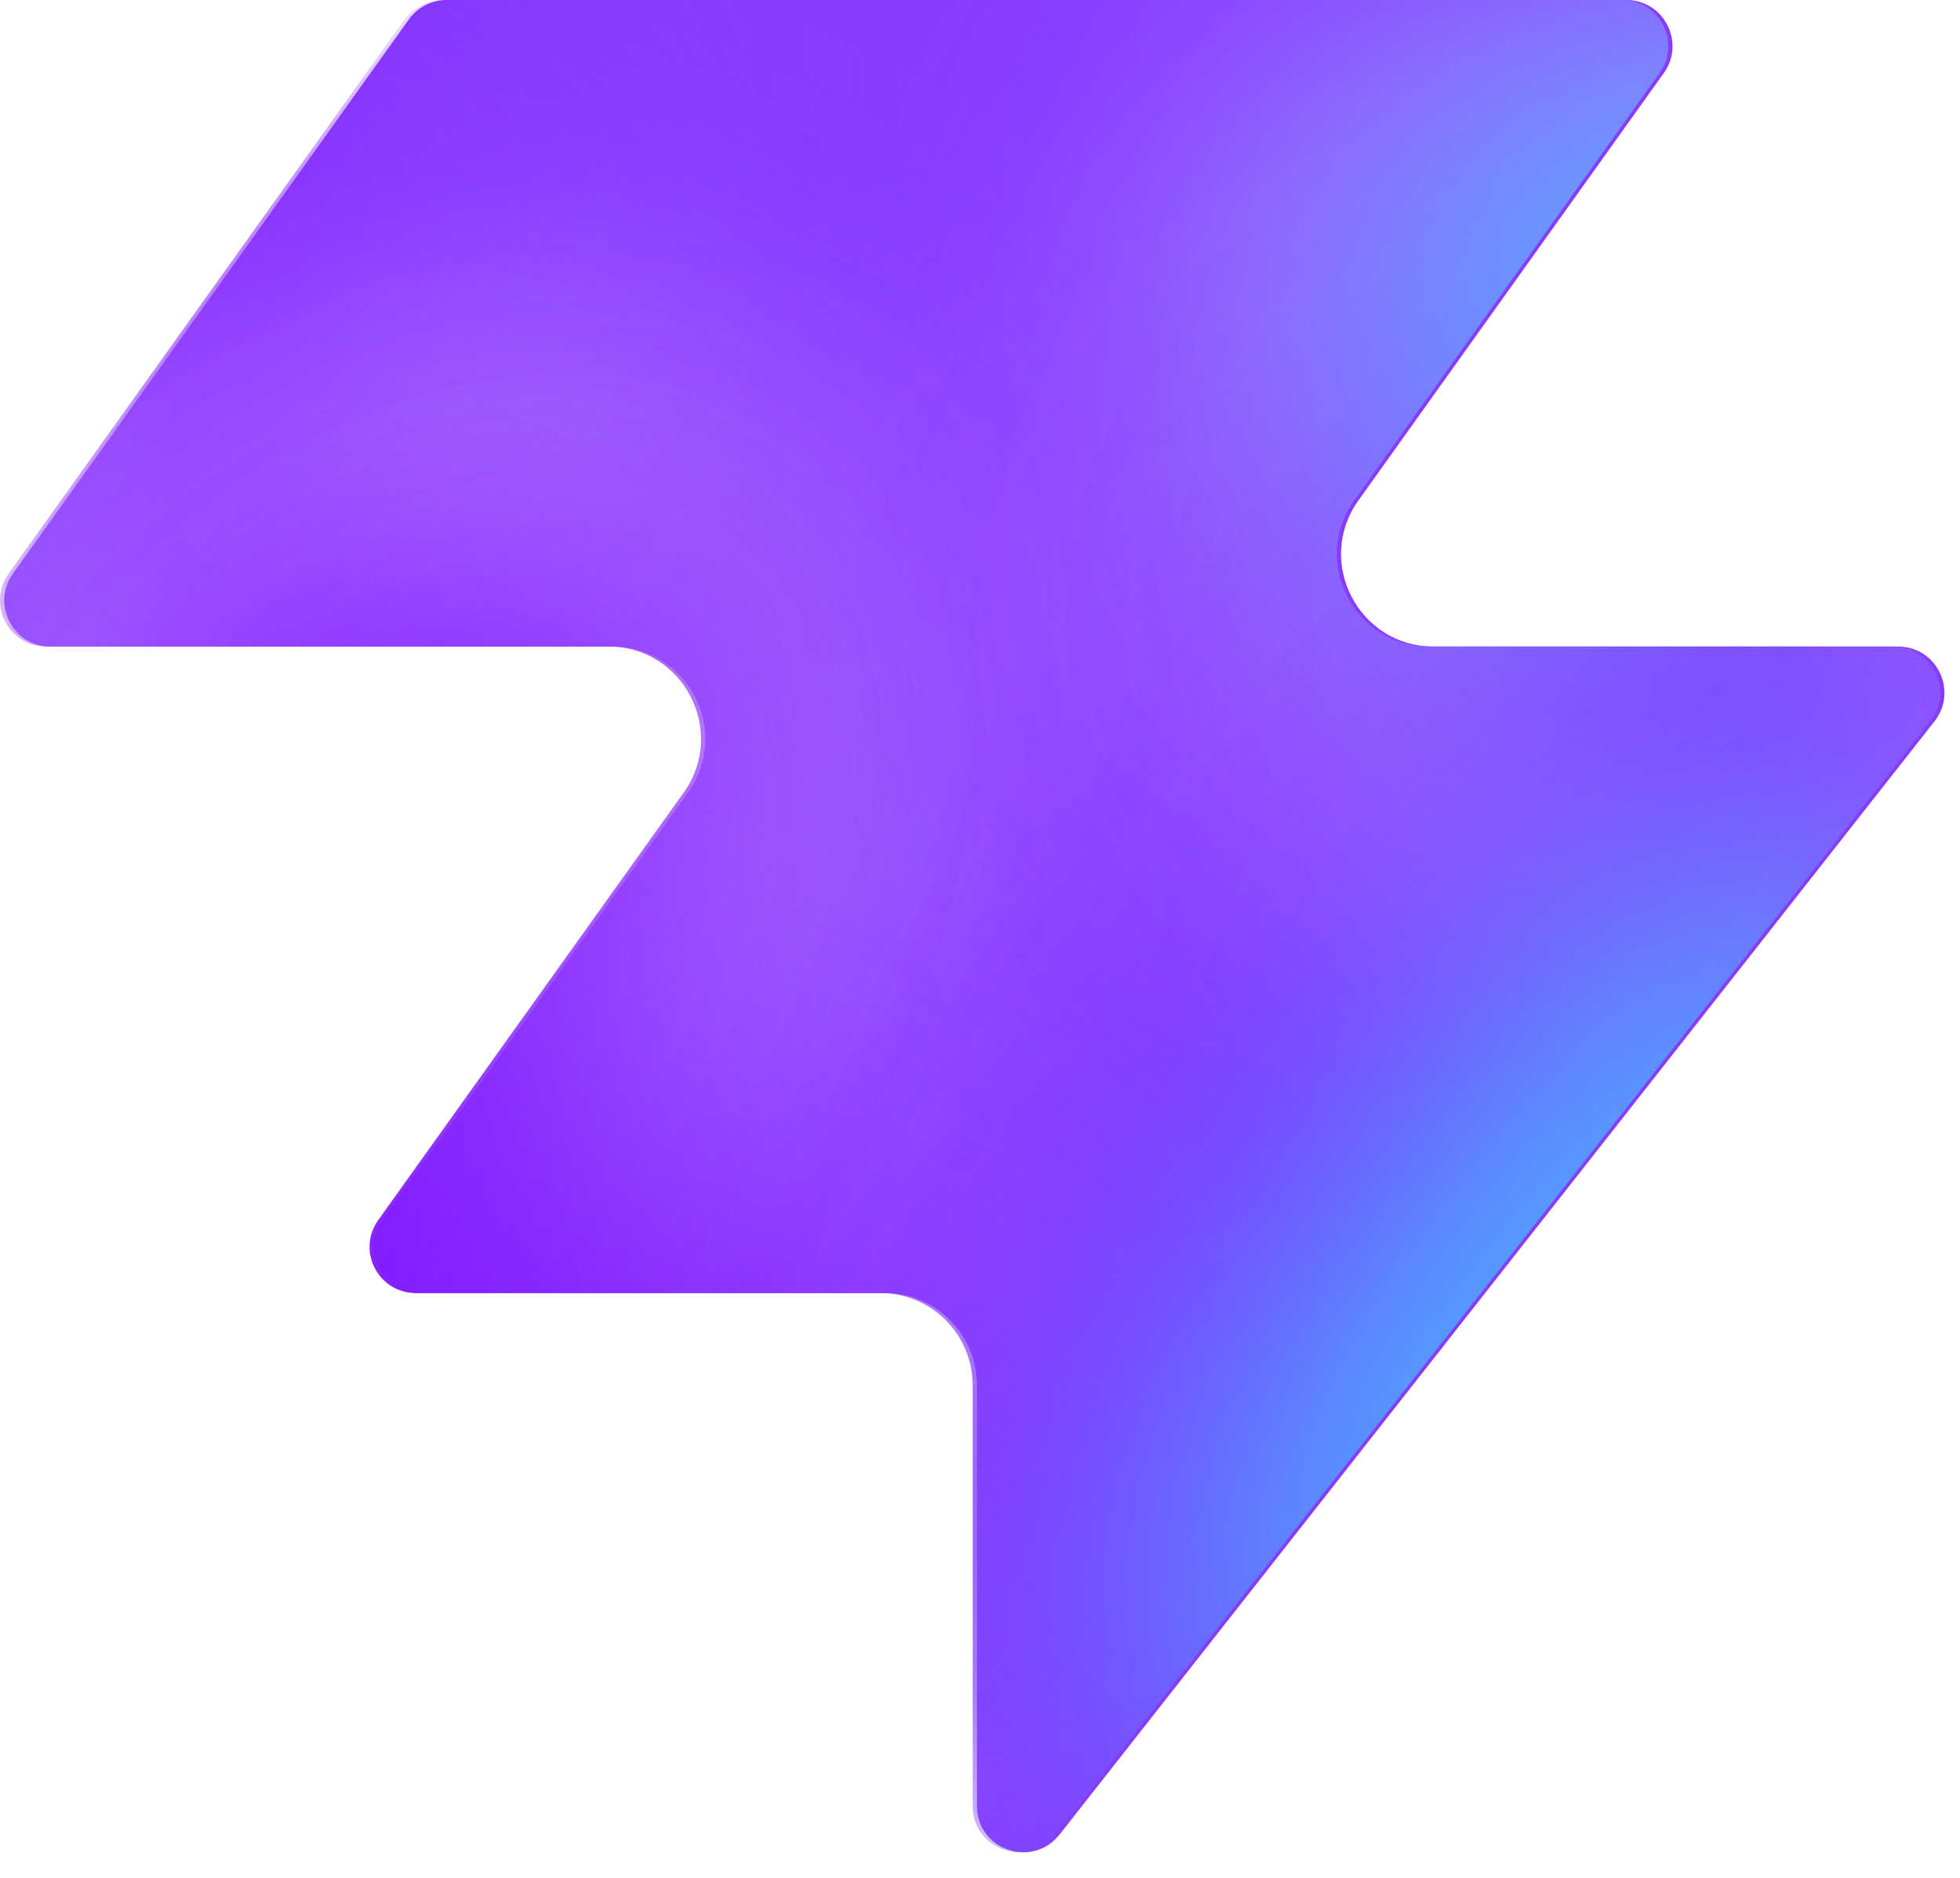
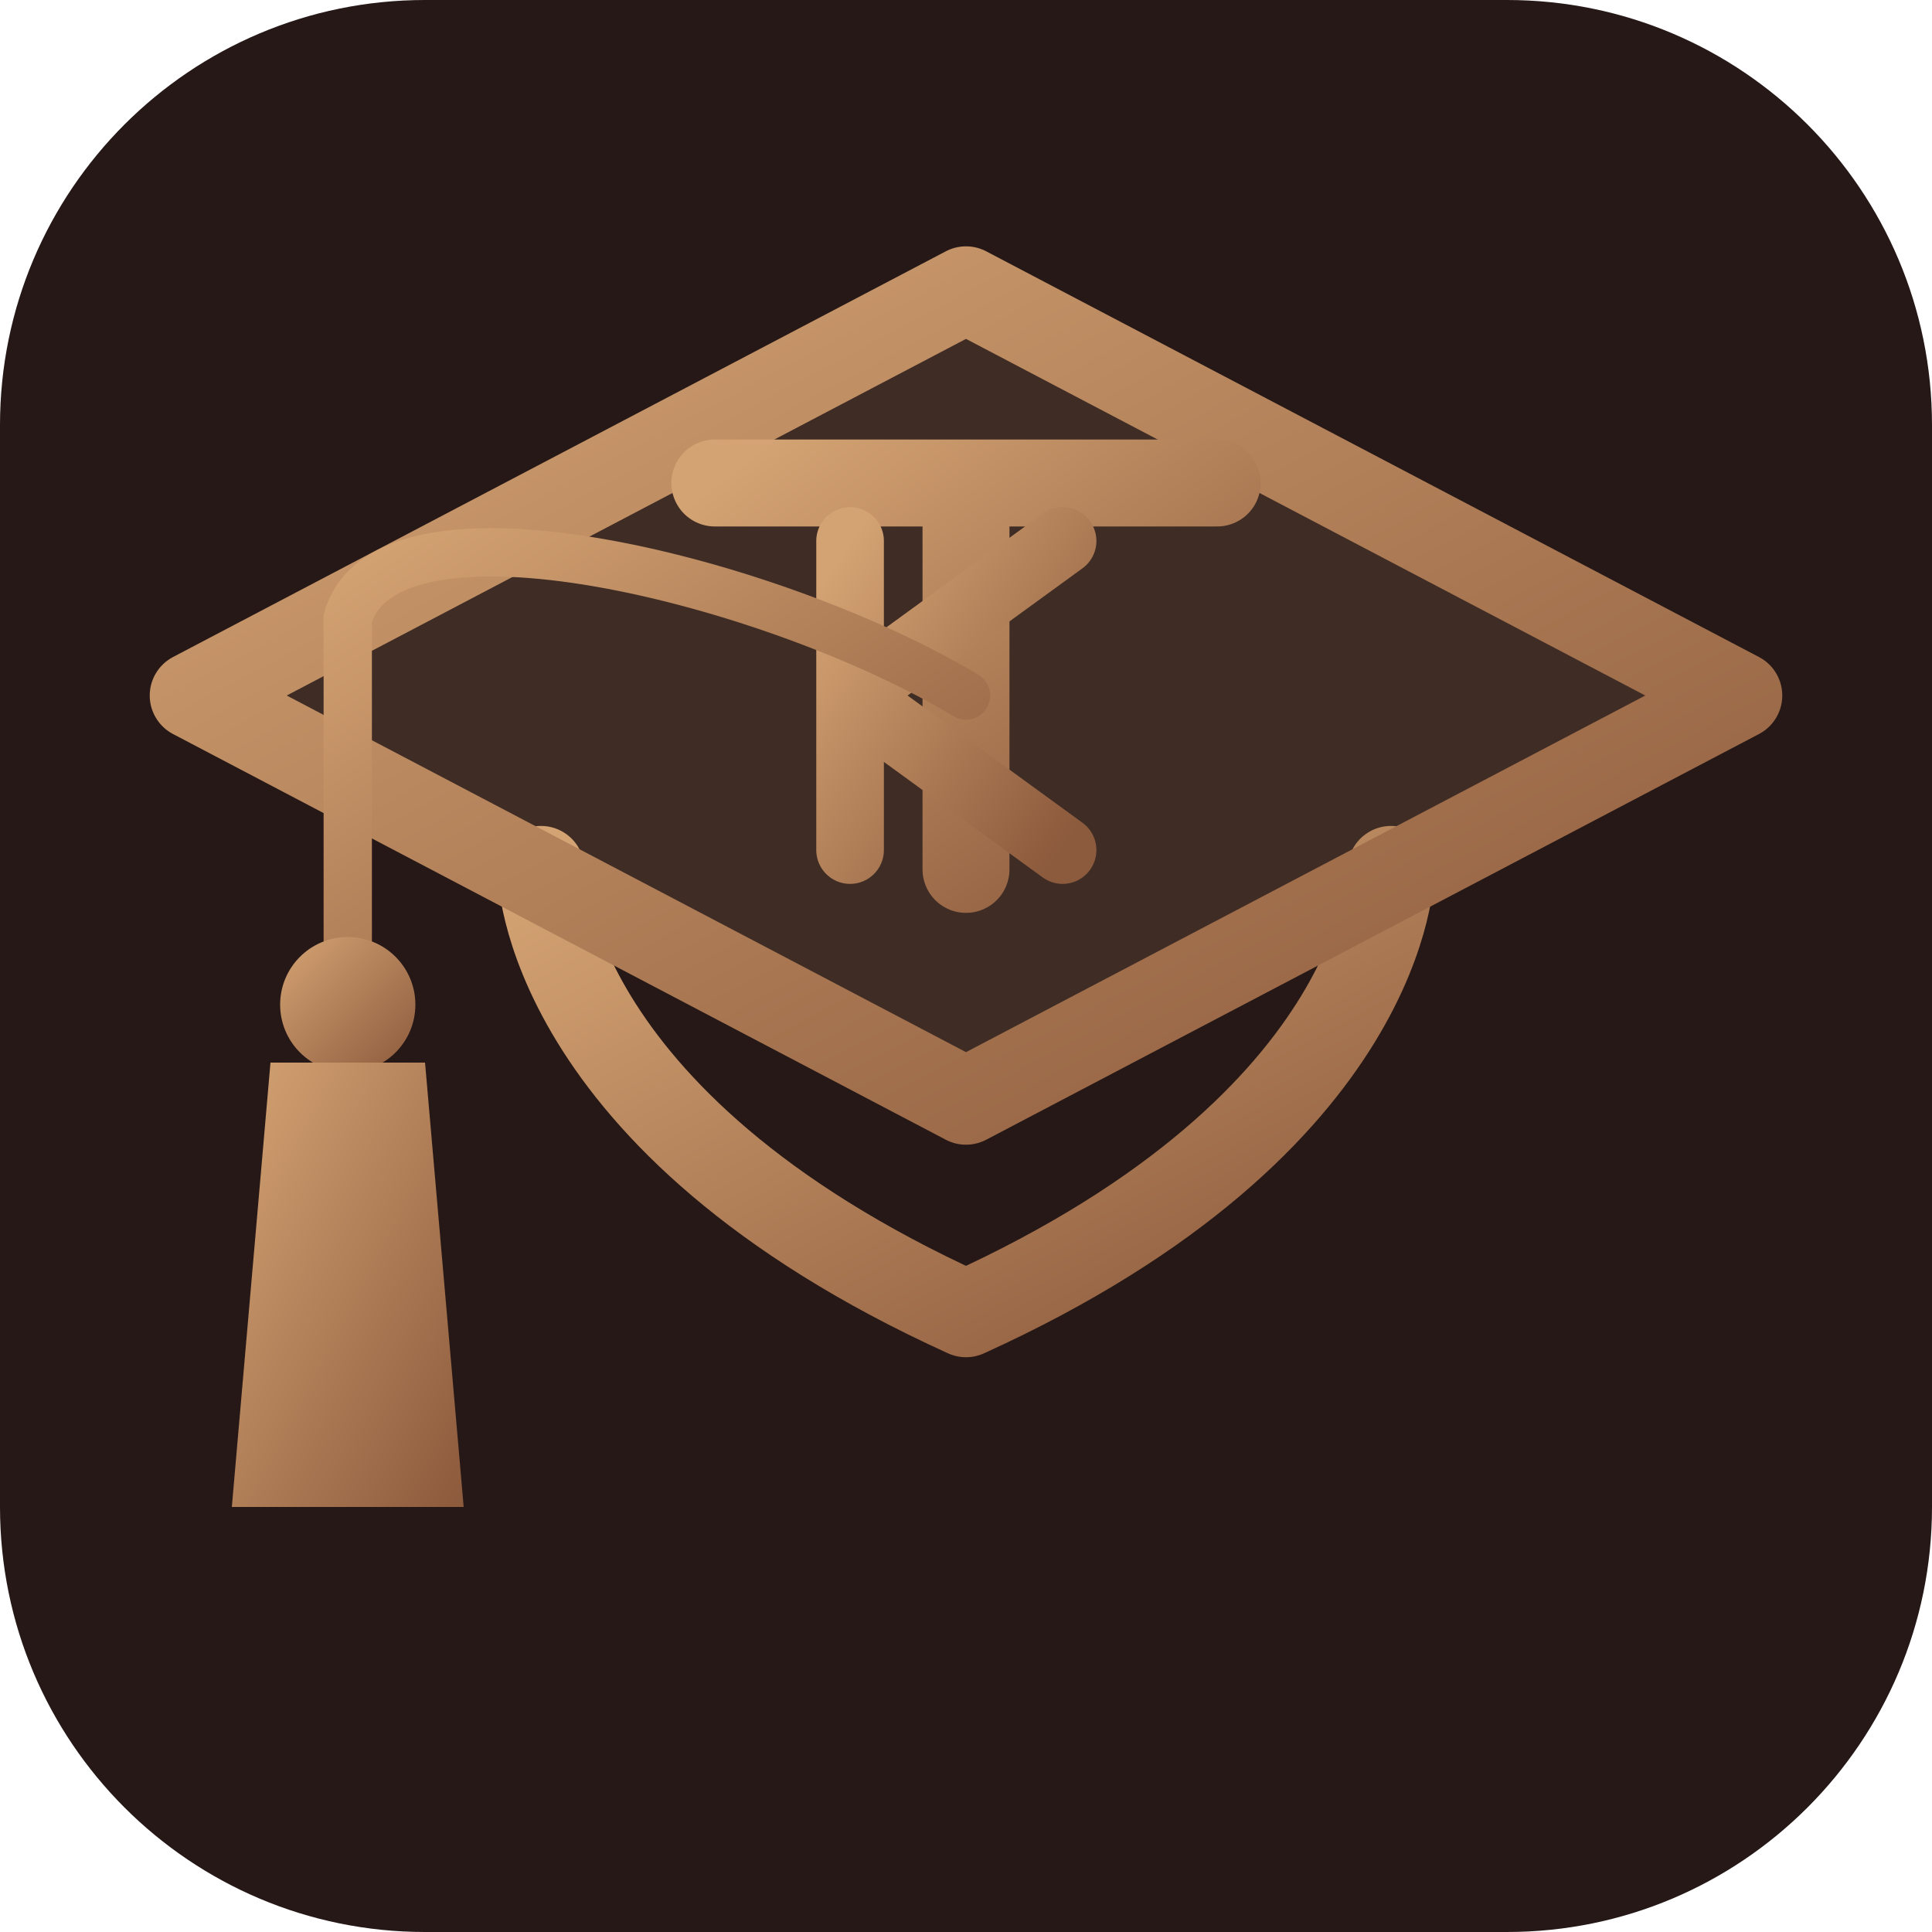
- <svg xmlns="http://www.w3.org/2000/svg" width="48" height="46" fill="none" viewBox="0 0 48 46">
-   <path fill="#863bff" d="M25.946 44.938c-.664.845-2.021.375-2.021-.698V33.937a2.26 2.26 0 0 0-2.262-2.262H10.287c-.92 0-1.456-1.04-.92-1.788l7.48-10.471c1.07-1.497 0-3.578-1.842-3.578H1.237c-.92 0-1.456-1.04-.92-1.788L10.013.474c.214-.297.556-.474.92-.474h28.894c.92 0 1.456 1.04.92 1.788l-7.48 10.471c-1.07 1.498 0 3.579 1.842 3.579h11.377c.943 0 1.473 1.088.89 1.83L25.947 44.94z" style="fill:#863bff;fill:color(display-p3 .525 .23 1);fill-opacity:1" />
-   <mask id="a" width="48" height="46" x="0" y="0" maskUnits="userSpaceOnUse" style="mask-type:alpha">
-     <path fill="#000" d="M25.842 44.938c-.664.844-2.021.375-2.021-.698V33.937a2.26 2.26 0 0 0-2.262-2.262H10.183c-.92 0-1.456-1.04-.92-1.788l7.48-10.471c1.07-1.498 0-3.579-1.842-3.579H1.133c-.92 0-1.456-1.04-.92-1.787L9.91.473c.214-.297.556-.474.92-.474h28.894c.92 0 1.456 1.04.92 1.788l-7.48 10.471c-1.07 1.498 0 3.578 1.842 3.578h11.377c.943 0 1.473 1.088.89 1.832L25.843 44.94z" style="fill:#000;fill-opacity:1" />
-   </mask>
-   <g mask="url(#a)">
-     <g filter="url(#b)">
-       <ellipse cx="5.508" cy="14.704" fill="#ede6ff" rx="5.508" ry="14.704" style="fill:#ede6ff;fill:color(display-p3 .927 .903 1);fill-opacity:1" transform="matrix(.00324 1 1 -.00324 -4.47 31.516)" />
-     </g>
-     <g filter="url(#c)">
-       <ellipse cx="10.399" cy="29.851" fill="#ede6ff" rx="10.399" ry="29.851" style="fill:#ede6ff;fill:color(display-p3 .927 .903 1);fill-opacity:1" transform="matrix(.00324 1 1 -.00324 -39.328 7.883)" />
-     </g>
-     <g filter="url(#d)">
-       <ellipse cx="5.508" cy="30.487" fill="#7e14ff" rx="5.508" ry="30.487" style="fill:#7e14ff;fill:color(display-p3 .492 .077 1);fill-opacity:1" transform="rotate(89.814 -25.913 -14.639)scale(1 -1)" />
-     </g>
-     <g filter="url(#e)">
-       <ellipse cx="5.508" cy="30.599" fill="#7e14ff" rx="5.508" ry="30.599" style="fill:#7e14ff;fill:color(display-p3 .492 .077 1);fill-opacity:1" transform="rotate(89.814 -32.644 -3.334)scale(1 -1)" />
-     </g>
-     <g filter="url(#f)">
-       <ellipse cx="5.508" cy="30.599" fill="#7e14ff" rx="5.508" ry="30.599" style="fill:#7e14ff;fill:color(display-p3 .492 .077 1);fill-opacity:1" transform="matrix(.00324 1 1 -.00324 -34.34 30.47)" />
-     </g>
-     <g filter="url(#g)">
-       <ellipse cx="14.072" cy="22.078" fill="#ede6ff" rx="14.072" ry="22.078" style="fill:#ede6ff;fill:color(display-p3 .927 .903 1);fill-opacity:1" transform="rotate(93.35 24.506 48.493)scale(-1 1)" />
-     </g>
-     <g filter="url(#h)">
-       <ellipse cx="3.47" cy="21.501" fill="#7e14ff" rx="3.47" ry="21.501" style="fill:#7e14ff;fill:color(display-p3 .492 .077 1);fill-opacity:1" transform="rotate(89.009 28.708 47.59)scale(-1 1)" />
-     </g>
-     <g filter="url(#i)">
-       <ellipse cx="3.47" cy="21.501" fill="#7e14ff" rx="3.47" ry="21.501" style="fill:#7e14ff;fill:color(display-p3 .492 .077 1);fill-opacity:1" transform="rotate(89.009 28.708 47.59)scale(-1 1)" />
-     </g>
-     <g filter="url(#j)">
-       <ellipse cx=".387" cy="8.972" fill="#7e14ff" rx="4.407" ry="29.108" style="fill:#7e14ff;fill:color(display-p3 .492 .077 1);fill-opacity:1" transform="rotate(39.51 .387 8.972)" />
-     </g>
-     <g filter="url(#k)">
-       <ellipse cx="47.523" cy="-6.092" fill="#7e14ff" rx="4.407" ry="29.108" style="fill:#7e14ff;fill:color(display-p3 .492 .077 1);fill-opacity:1" transform="rotate(37.892 47.523 -6.092)" />
-     </g>
-     <g filter="url(#l)">
-       <ellipse cx="41.412" cy="6.333" fill="#47bfff" rx="5.971" ry="9.665" style="fill:#47bfff;fill:color(display-p3 .28 .748 1);fill-opacity:1" transform="rotate(37.892 41.412 6.333)" />
-     </g>
-     <g filter="url(#m)">
-       <ellipse cx="-1.879" cy="38.332" fill="#7e14ff" rx="4.407" ry="29.108" style="fill:#7e14ff;fill:color(display-p3 .492 .077 1);fill-opacity:1" transform="rotate(37.892 -1.88 38.332)" />
-     </g>
-     <g filter="url(#n)">
-       <ellipse cx="-1.879" cy="38.332" fill="#7e14ff" rx="4.407" ry="29.108" style="fill:#7e14ff;fill:color(display-p3 .492 .077 1);fill-opacity:1" transform="rotate(37.892 -1.88 38.332)" />
-     </g>
-     <g filter="url(#o)">
-       <ellipse cx="35.651" cy="29.907" fill="#7e14ff" rx="4.407" ry="29.108" style="fill:#7e14ff;fill:color(display-p3 .492 .077 1);fill-opacity:1" transform="rotate(37.892 35.651 29.907)" />
-     </g>
-     <g filter="url(#p)">
-       <ellipse cx="38.418" cy="32.4" fill="#47bfff" rx="5.971" ry="15.297" style="fill:#47bfff;fill:color(display-p3 .28 .748 1);fill-opacity:1" transform="rotate(37.892 38.418 32.4)" />
-     </g>
-   </g>
+ <svg xmlns="http://www.w3.org/2000/svg" viewBox="0 0 100 100">
+   <rect width="100" height="100" rx="22" fill="#251817" />
  <defs>
-     <filter id="b" width="60.045" height="41.654" x="-19.77" y="16.149" color-interpolation-filters="sRGB" filterUnits="userSpaceOnUse">
-       <feFlood flood-opacity="0" result="BackgroundImageFix" />
-       <feBlend in="SourceGraphic" in2="BackgroundImageFix" result="shape" />
-       <feGaussianBlur result="effect1_foregroundBlur_2002_17158" stdDeviation="7.659" />
-     </filter>
-     <filter id="c" width="90.34" height="51.437" x="-54.613" y="-7.533" color-interpolation-filters="sRGB" filterUnits="userSpaceOnUse">
-       <feFlood flood-opacity="0" result="BackgroundImageFix" />
-       <feBlend in="SourceGraphic" in2="BackgroundImageFix" result="shape" />
-       <feGaussianBlur result="effect1_foregroundBlur_2002_17158" stdDeviation="7.659" />
-     </filter>
-     <filter id="d" width="79.355" height="29.4" x="-49.64" y="2.03" color-interpolation-filters="sRGB" filterUnits="userSpaceOnUse">
-       <feFlood flood-opacity="0" result="BackgroundImageFix" />
-       <feBlend in="SourceGraphic" in2="BackgroundImageFix" result="shape" />
-       <feGaussianBlur result="effect1_foregroundBlur_2002_17158" stdDeviation="4.596" />
-     </filter>
-     <filter id="e" width="79.579" height="29.4" x="-45.045" y="20.029" color-interpolation-filters="sRGB" filterUnits="userSpaceOnUse">
-       <feFlood flood-opacity="0" result="BackgroundImageFix" />
-       <feBlend in="SourceGraphic" in2="BackgroundImageFix" result="shape" />
-       <feGaussianBlur result="effect1_foregroundBlur_2002_17158" stdDeviation="4.596" />
-     </filter>
-     <filter id="f" width="79.579" height="29.4" x="-43.513" y="21.178" color-interpolation-filters="sRGB" filterUnits="userSpaceOnUse">
-       <feFlood flood-opacity="0" result="BackgroundImageFix" />
-       <feBlend in="SourceGraphic" in2="BackgroundImageFix" result="shape" />
-       <feGaussianBlur result="effect1_foregroundBlur_2002_17158" stdDeviation="4.596" />
-     </filter>
-     <filter id="g" width="74.749" height="58.852" x="15.756" y="-17.901" color-interpolation-filters="sRGB" filterUnits="userSpaceOnUse">
-       <feFlood flood-opacity="0" result="BackgroundImageFix" />
-       <feBlend in="SourceGraphic" in2="BackgroundImageFix" result="shape" />
-       <feGaussianBlur result="effect1_foregroundBlur_2002_17158" stdDeviation="7.659" />
-     </filter>
-     <filter id="h" width="61.377" height="25.362" x="23.548" y="2.284" color-interpolation-filters="sRGB" filterUnits="userSpaceOnUse">
-       <feFlood flood-opacity="0" result="BackgroundImageFix" />
-       <feBlend in="SourceGraphic" in2="BackgroundImageFix" result="shape" />
-       <feGaussianBlur result="effect1_foregroundBlur_2002_17158" stdDeviation="4.596" />
-     </filter>
-     <filter id="i" width="61.377" height="25.362" x="23.548" y="2.284" color-interpolation-filters="sRGB" filterUnits="userSpaceOnUse">
-       <feFlood flood-opacity="0" result="BackgroundImageFix" />
-       <feBlend in="SourceGraphic" in2="BackgroundImageFix" result="shape" />
-       <feGaussianBlur result="effect1_foregroundBlur_2002_17158" stdDeviation="4.596" />
-     </filter>
-     <filter id="j" width="56.045" height="63.649" x="-27.636" y="-22.853" color-interpolation-filters="sRGB" filterUnits="userSpaceOnUse">
-       <feFlood flood-opacity="0" result="BackgroundImageFix" />
-       <feBlend in="SourceGraphic" in2="BackgroundImageFix" result="shape" />
-       <feGaussianBlur result="effect1_foregroundBlur_2002_17158" stdDeviation="4.596" />
-     </filter>
-     <filter id="k" width="54.814" height="64.646" x="20.116" y="-38.415" color-interpolation-filters="sRGB" filterUnits="userSpaceOnUse">
-       <feFlood flood-opacity="0" result="BackgroundImageFix" />
-       <feBlend in="SourceGraphic" in2="BackgroundImageFix" result="shape" />
-       <feGaussianBlur result="effect1_foregroundBlur_2002_17158" stdDeviation="4.596" />
-     </filter>
-     <filter id="l" width="33.541" height="35.313" x="24.641" y="-11.323" color-interpolation-filters="sRGB" filterUnits="userSpaceOnUse">
-       <feFlood flood-opacity="0" result="BackgroundImageFix" />
-       <feBlend in="SourceGraphic" in2="BackgroundImageFix" result="shape" />
-       <feGaussianBlur result="effect1_foregroundBlur_2002_17158" stdDeviation="4.596" />
-     </filter>
-     <filter id="m" width="54.814" height="64.646" x="-29.286" y="6.009" color-interpolation-filters="sRGB" filterUnits="userSpaceOnUse">
-       <feFlood flood-opacity="0" result="BackgroundImageFix" />
-       <feBlend in="SourceGraphic" in2="BackgroundImageFix" result="shape" />
-       <feGaussianBlur result="effect1_foregroundBlur_2002_17158" stdDeviation="4.596" />
-     </filter>
-     <filter id="n" width="54.814" height="64.646" x="-29.286" y="6.009" color-interpolation-filters="sRGB" filterUnits="userSpaceOnUse">
-       <feFlood flood-opacity="0" result="BackgroundImageFix" />
-       <feBlend in="SourceGraphic" in2="BackgroundImageFix" result="shape" />
-       <feGaussianBlur result="effect1_foregroundBlur_2002_17158" stdDeviation="4.596" />
-     </filter>
-     <filter id="o" width="54.814" height="64.646" x="8.244" y="-2.416" color-interpolation-filters="sRGB" filterUnits="userSpaceOnUse">
-       <feFlood flood-opacity="0" result="BackgroundImageFix" />
-       <feBlend in="SourceGraphic" in2="BackgroundImageFix" result="shape" />
-       <feGaussianBlur result="effect1_foregroundBlur_2002_17158" stdDeviation="4.596" />
-     </filter>
-     <filter id="p" width="39.409" height="43.623" x="18.713" y="10.588" color-interpolation-filters="sRGB" filterUnits="userSpaceOnUse">
-       <feFlood flood-opacity="0" result="BackgroundImageFix" />
-       <feBlend in="SourceGraphic" in2="BackgroundImageFix" result="shape" />
-       <feGaussianBlur result="effect1_foregroundBlur_2002_17158" stdDeviation="4.596" />
-     </filter>
+     <linearGradient id="tk" x1="0%" y1="0%" x2="100%" y2="100%">
+       <stop offset="0%" stop-color="#D4A373" />
+       <stop offset="100%" stop-color="#8C5A3C" />
+     </linearGradient>
  </defs>
+   <path d="M 28,45 C 28,45 28,58 50,68 C 72,58 72,45 72,45" stroke="url(#tk)" stroke-width="4.5" stroke-linecap="round" stroke-linejoin="round" fill="none" />
+   <path d="M 50,15 L 90,36 L 50,57 L 10,36 Z" stroke="url(#tk)" stroke-width="4.5" stroke-linejoin="round" fill="rgba(212,163,115,0.15)" />
+   <path d="M 37,25 H 63 M 50,25 V 45" stroke="url(#tk)" stroke-width="4.5" stroke-linecap="round" stroke-linejoin="round" fill="none" />
+   <path d="M 44,28 V 44 M 44,36 L 55,28 M 44,36 L 55,44" stroke="url(#tk)" stroke-width="3.5" stroke-linecap="round" stroke-linejoin="round" fill="none" />
+   <path d="M 50,36 C 40,30 20,25 18,32 L 18,50" stroke="url(#tk)" stroke-width="2.5" stroke-linecap="round" fill="none" />
+   <circle cx="18" cy="52" r="3.5" fill="url(#tk)" />
+   <path d="M 14,55 H 22 L 24,78 H 12 Z" fill="url(#tk)" />
</svg>
